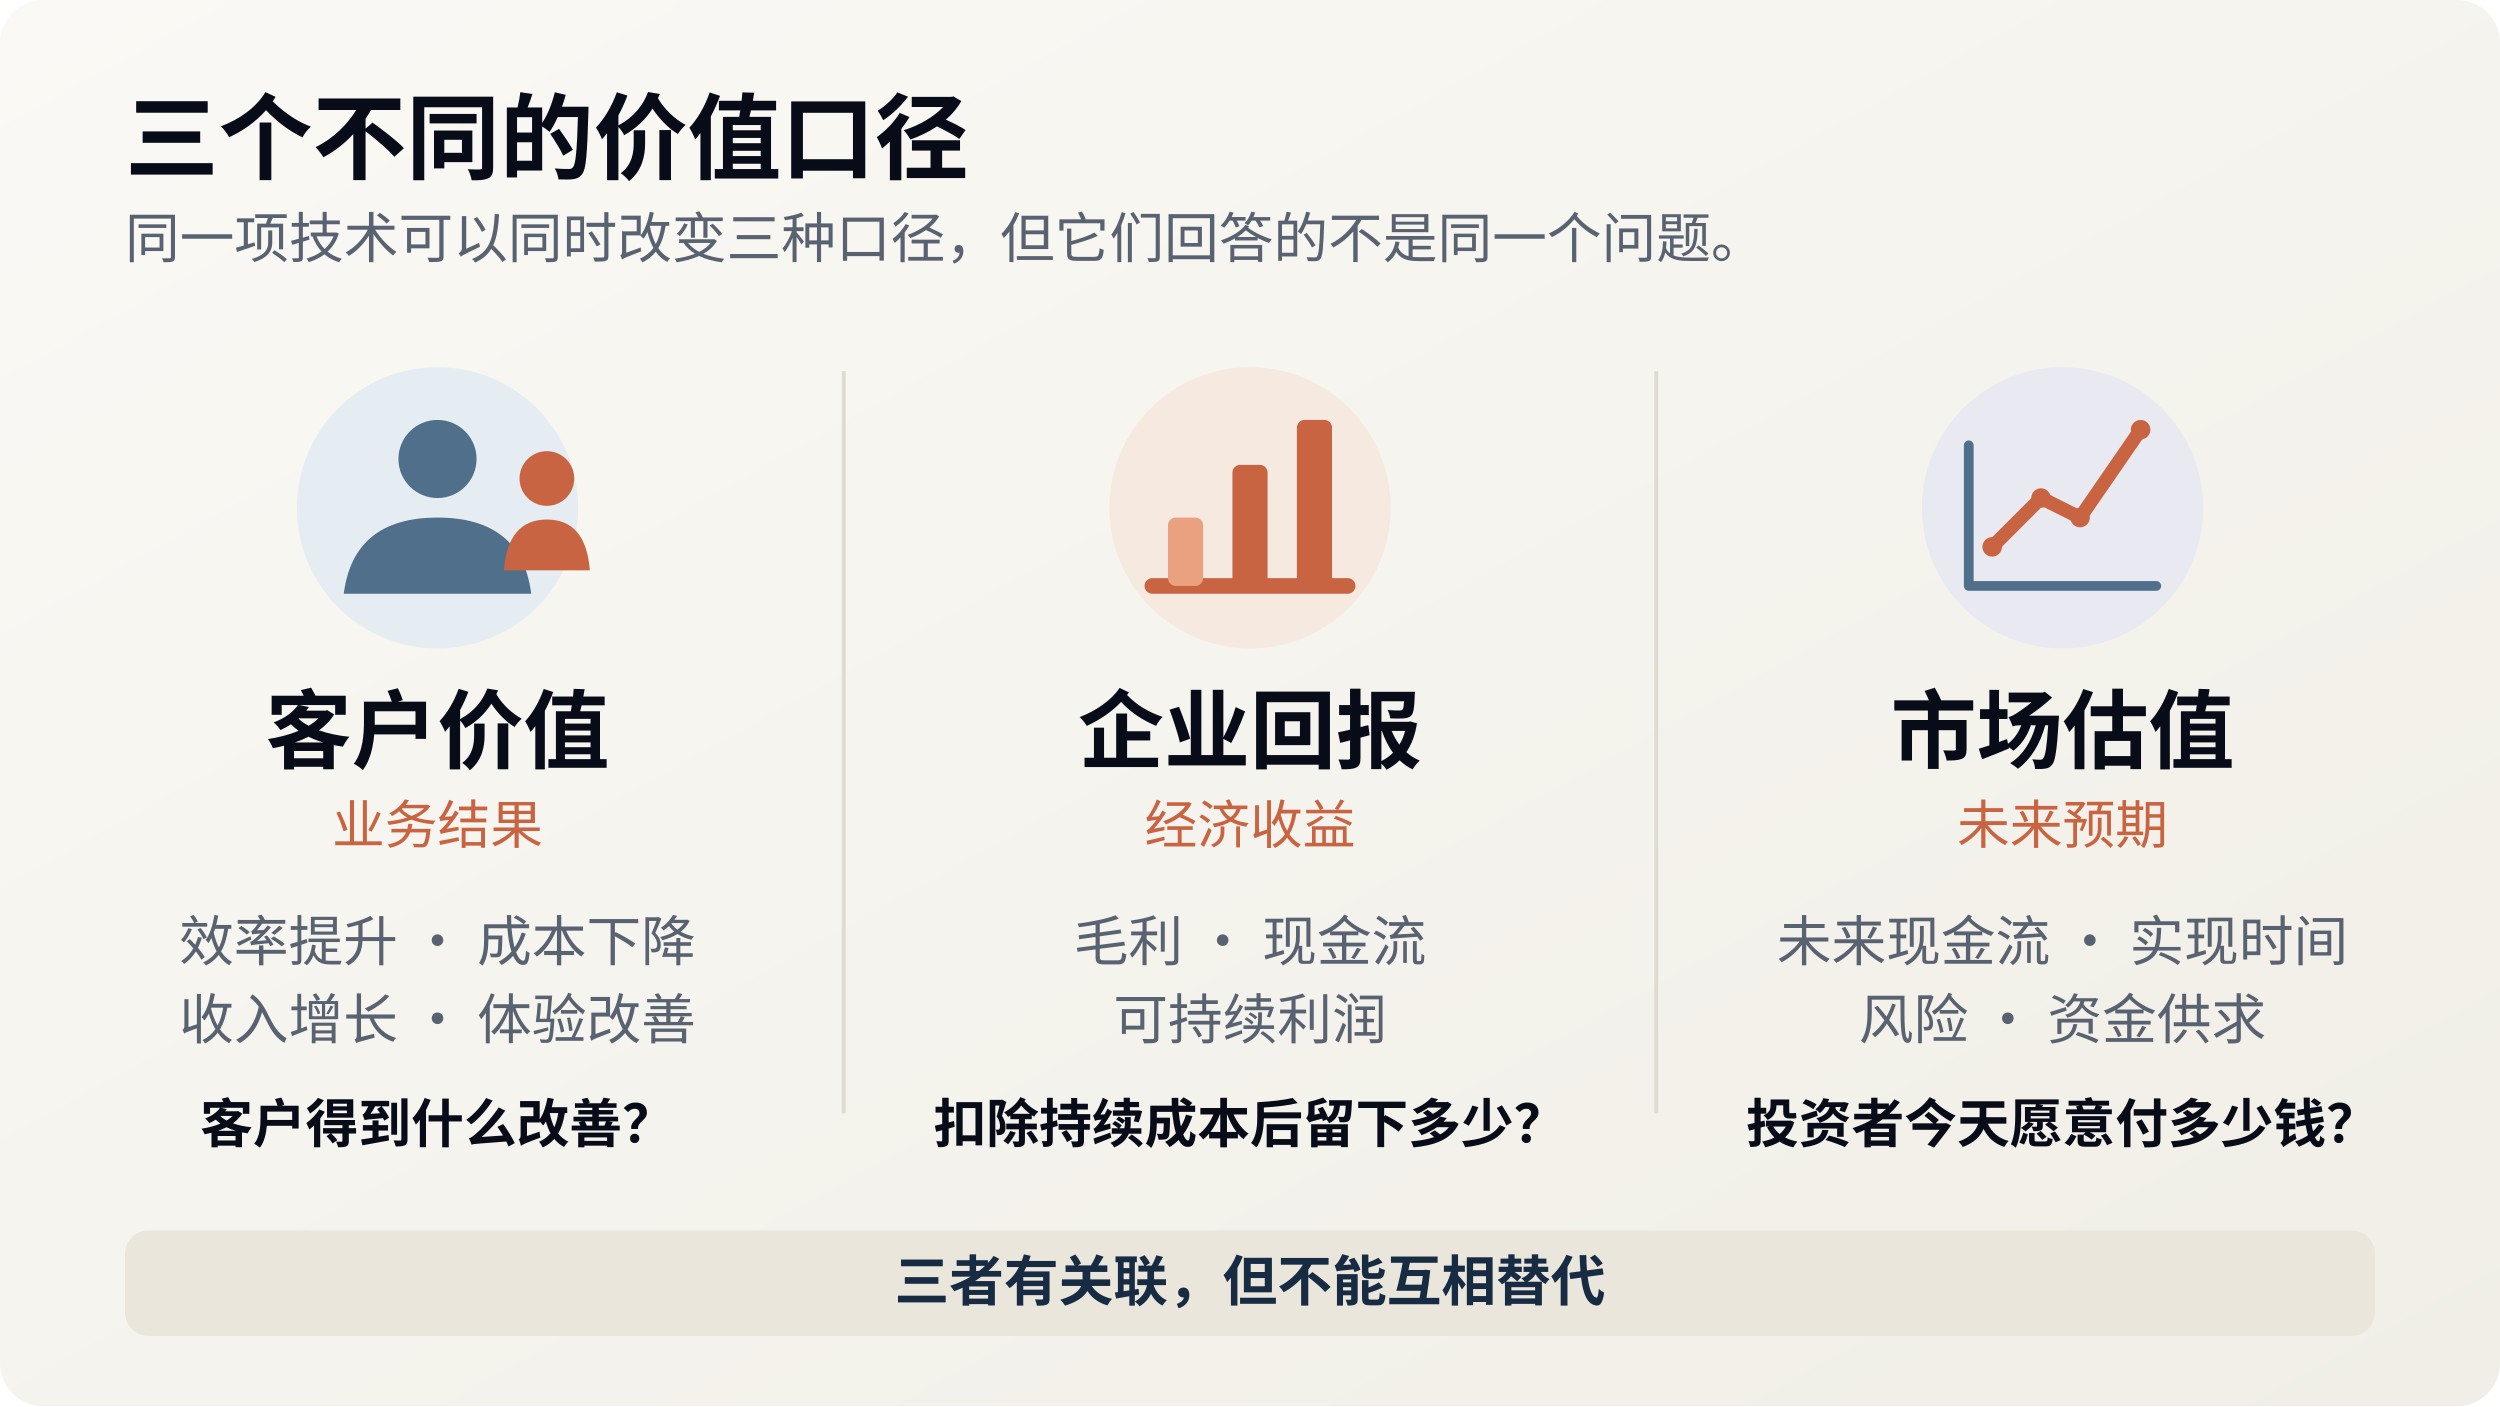
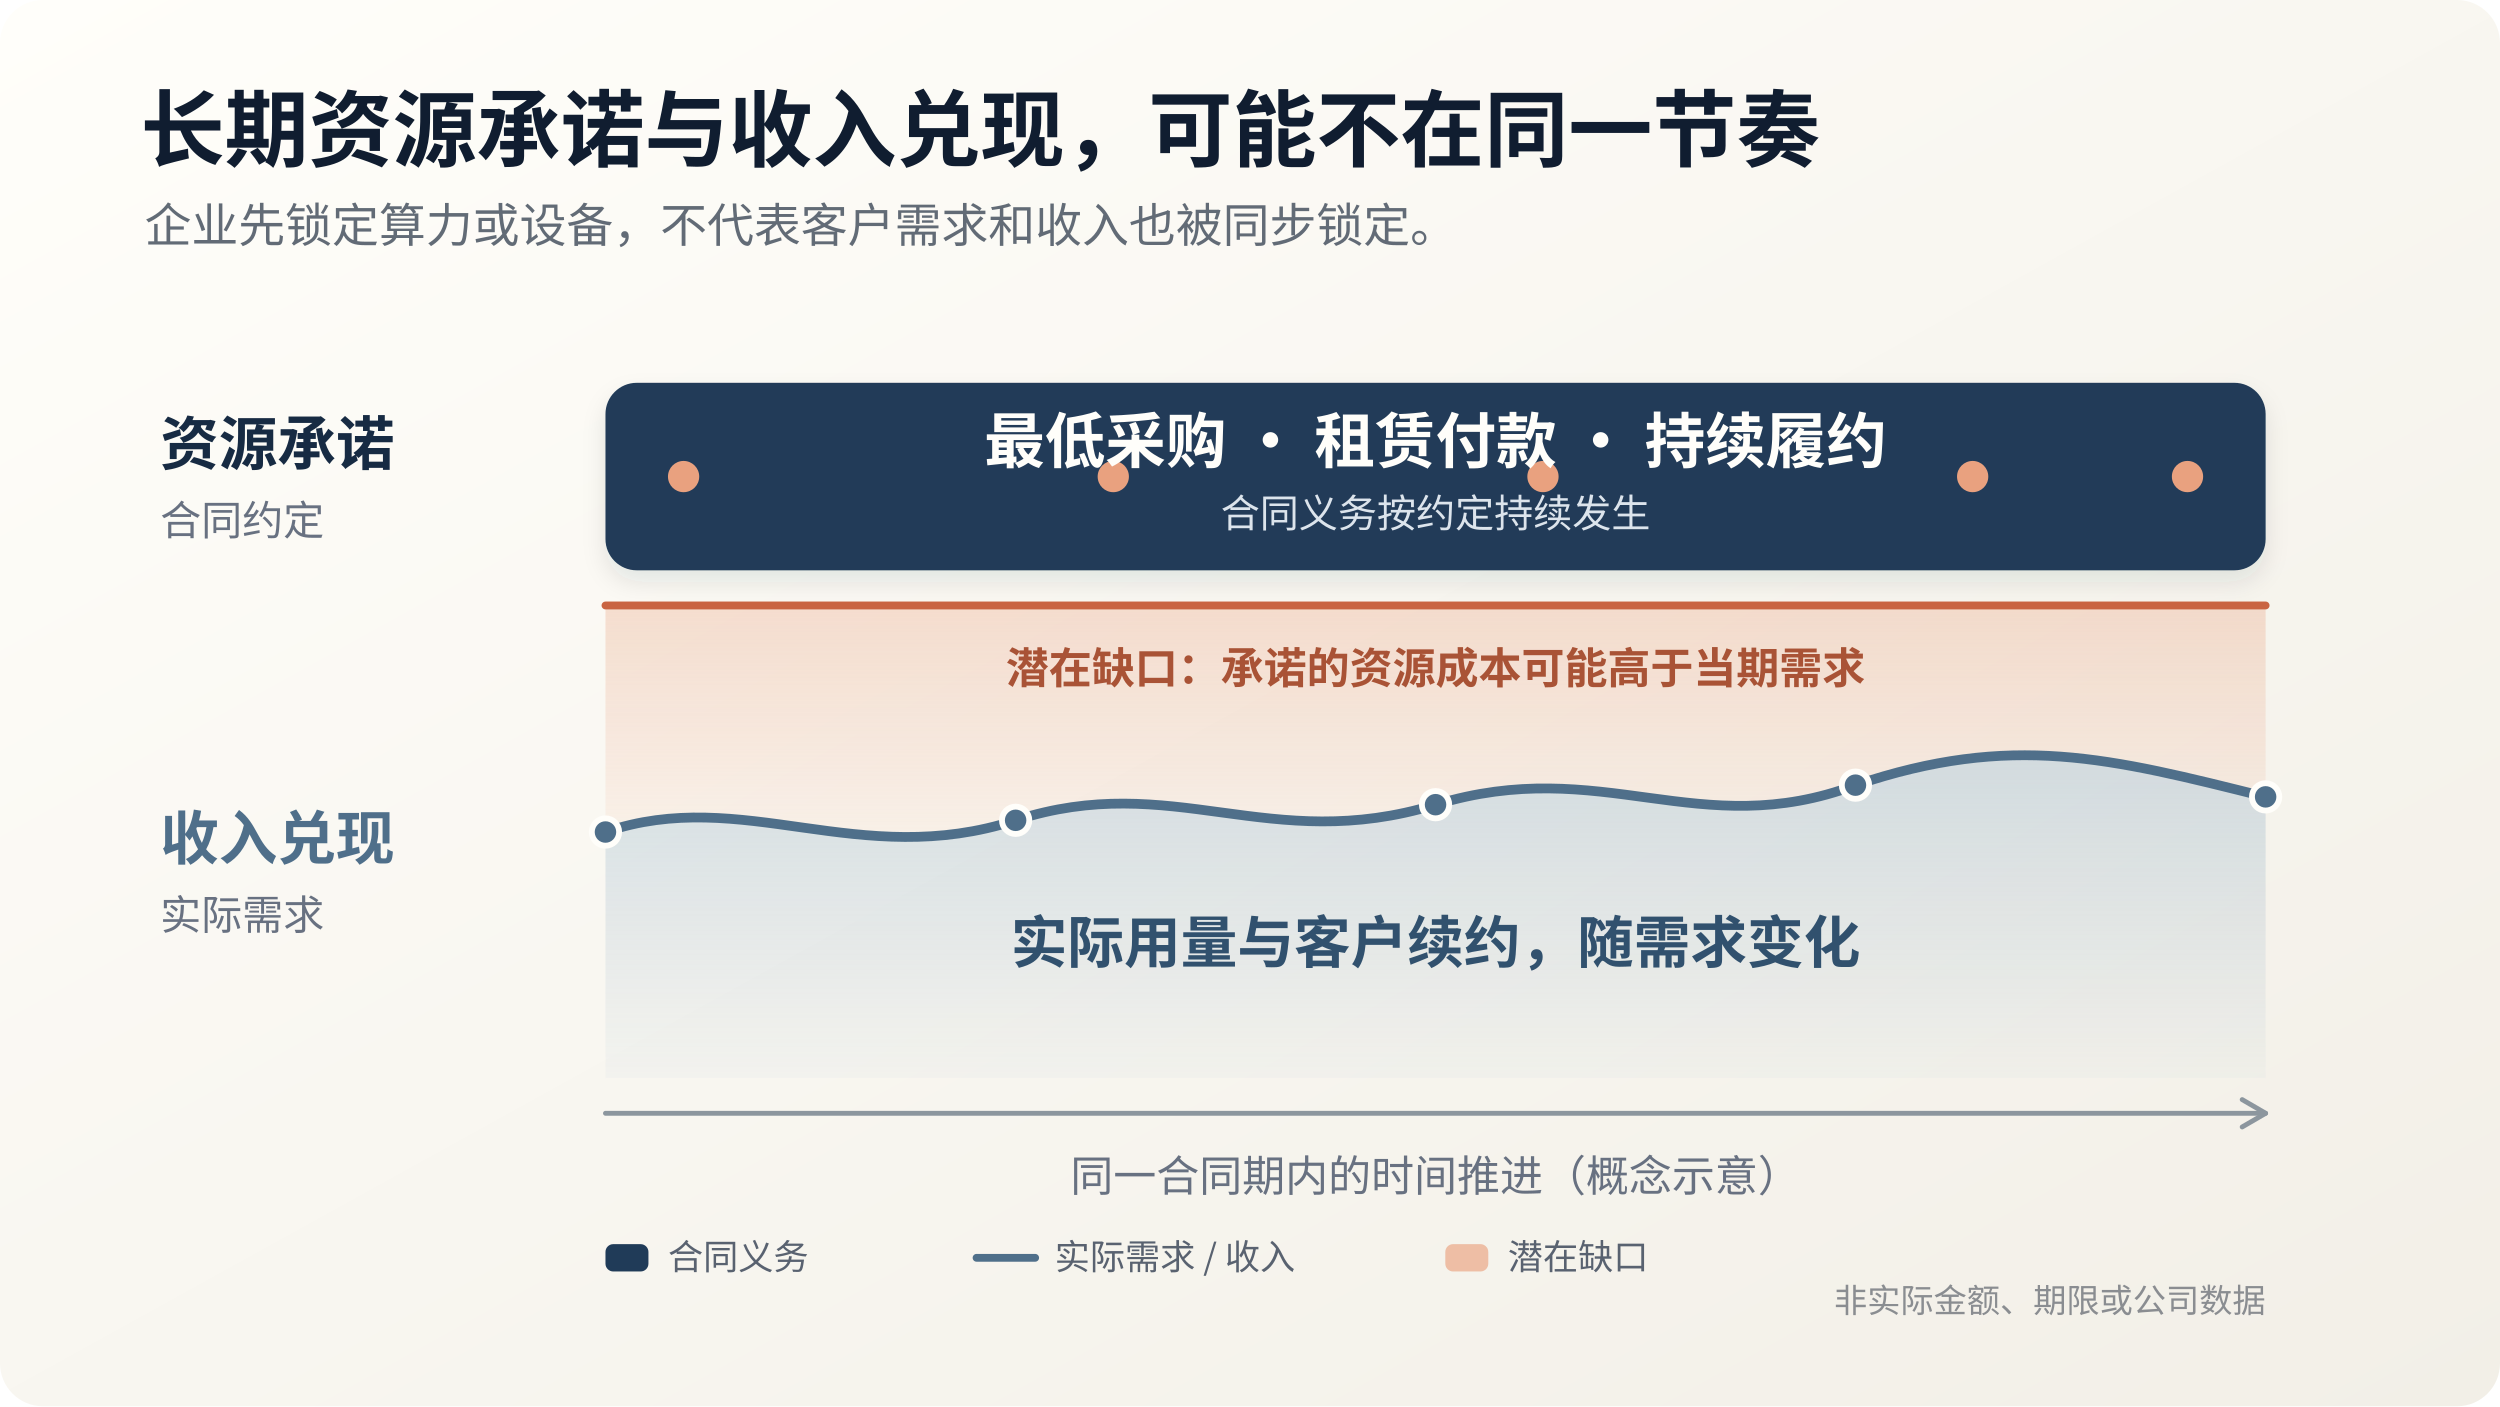
<svg xmlns="http://www.w3.org/2000/svg" width="1280" height="720" viewBox="0 0 1280 720" role="img" aria-labelledby="title desc">
  <defs>
-     <linearGradient id="bg" x1="0" y1="0" x2="1" y2="1">
-       <stop stop-color="#faf9f5" />
-       <stop offset="1" stop-color="#f0eee6" />
+     <linearGradient id="paper" x1="0" y1="0" x2="1" y2="1">
+       <stop stop-color="#fffefa" />
+       <stop offset="1" stop-color="#f2efe7" />
    </linearGradient>
+     <linearGradient id="gap" x1="0" y1="0" x2="0" y2="1">
+       <stop stop-color="#e9a17f" stop-opacity=".32" />
+       <stop offset="1" stop-color="#e9a17f" stop-opacity=".08" />
+     </linearGradient>
+     <linearGradient id="demand" x1="0" y1="0" x2="0" y2="1">
+       <stop stop-color="#7da0bd" stop-opacity=".3" />
+       <stop offset="1" stop-color="#7da0bd" stop-opacity=".04" />
+     </linearGradient>
+     <filter id="shadow" x="-20%" y="-30%" width="140%" height="170%">
+       <feDropShadow dx="0" dy="6" stdDeviation="6" flood-color="#172b43" flood-opacity=".1" />
+     </filter>
  </defs>
-   <rect width="1280" height="720" rx="22" fill="url(#bg)" />
-   <text x="64" y="88" font-family="'Noto Sans CJK SC','Microsoft YaHei',sans-serif" font-size="48" font-weight="700" fill="#080c18">三个不同的价值口径</text>
-   <text x="64" y="132" font-family="'Noto Sans CJK SC','Microsoft YaHei',sans-serif" font-size="28" fill="#596270">同一项技术可以同时改变三种口径，但它们回答的不是同一个问题。</text>
-   <path d="M432 190 V570 M848 190 V570" stroke="#dedbd2" stroke-width="2" />
-   <g font-family="'Noto Sans CJK SC','Microsoft YaHei',sans-serif" text-anchor="middle">
-     <circle cx="224" cy="260" r="72" fill="#e5edf2" />
-     <circle cx="224" cy="235" r="20" fill="#4f6f8a" />
-     <path d="M176 304 Q181 265 224 265 Q267 265 272 304 Z" fill="#4f6f8a" />
-     <circle cx="280" cy="245" r="14" fill="#c96442" />
-     <path d="M258 292 Q260 266 280 266 Q300 266 302 292 Z" fill="#c96442" />
-     <text x="224" y="390" font-size="44" font-weight="700" fill="#080c18">客户价值</text>
-     <text x="224" y="432" font-size="27" fill="#c96442">业务结果</text>
-     <text x="224" y="492" font-size="28" fill="#596270">效率提升 · 成本下降</text>
-     <text x="224" y="532" font-size="28" fill="#596270">收入增长 · 体验改善</text>
-     <text x="224" y="585" font-size="27" font-weight="600" fill="#080c18">客户得到什么改善？</text>
-     <circle cx="640" cy="260" r="72" fill="#f6e9e0" />
-     <path d="M590 300 H690" stroke="#c96442" stroke-width="8" stroke-linecap="round" />
-     <rect x="598" y="265" width="18" height="35" rx="4" fill="#e9a17f" />
-     <rect x="631" y="238" width="18" height="62" rx="4" fill="#c96442" />
-     <rect x="664" y="215" width="18" height="85" rx="4" fill="#c96442" />
-     <text x="640" y="390" font-size="44" font-weight="700" fill="#080c18">企业回报</text>
-     <text x="640" y="432" font-size="27" fill="#c96442">经济收益</text>
-     <text x="640" y="492" font-size="28" fill="#596270">毛利 · 现金流</text>
-     <text x="640" y="532" font-size="28" fill="#596270">可持续利润</text>
-     <text x="640" y="585" font-size="27" font-weight="600" fill="#080c18">扣除持续成本后留下多少？</text>
-     <circle cx="1056" cy="260" r="72" fill="#e9eaf1" />
-     <path d="M1008 300 V228 M1008 300 H1104" stroke="#4f6f8a" stroke-width="5" stroke-linecap="round" />
-     <path d="M1020 280 L1045 255 L1065 265 L1096 220" fill="none" stroke="#c96442" stroke-width="7" stroke-linecap="round" stroke-linejoin="round" />
-     <circle cx="1020" cy="280" r="5" fill="#c96442" />
-     <circle cx="1045" cy="255" r="5" fill="#c96442" />
-     <circle cx="1065" cy="265" r="5" fill="#c96442" />
-     <circle cx="1096" cy="220" r="5" fill="#c96442" />
-     <text x="1056" y="390" font-size="44" font-weight="700" fill="#080c18">市场估值</text>
-     <text x="1056" y="432" font-size="27" fill="#c96442">未来预期</text>
-     <text x="1056" y="492" font-size="28" fill="#596270">未来现金流 · 实现时间</text>
-     <text x="1056" y="532" font-size="28" fill="#596270">风险 · 资金供求</text>
-     <text x="1056" y="585" font-size="27" font-weight="600" fill="#080c18">投资者今天愿意付多少钱？</text>
+   <rect width="1280" height="720" rx="22" fill="url(#paper)" />
+   <text x="72" y="82" font-family="Noto Sans CJK SC, Microsoft YaHei, sans-serif" font-size="43" font-weight="700" fill="#101d30">长期资源承诺与收入兑现，可能不在同一节奏</text>
+   <text x="74" y="124" font-family="Noto Sans CJK SC, Microsoft YaHei, sans-serif" font-size="24" fill="#626b76">企业先锁定算力或设备，不代表客户需求和收入也被同步锁定。</text>
+   <g font-family="Noto Sans CJK SC, Microsoft YaHei, sans-serif">
+     <text x="82" y="238" font-size="30" font-weight="700" fill="#172b43">资源承诺</text>
+     <text x="82" y="274" font-size="21" fill="#687181">合同约定</text>
+     <text x="82" y="440" font-size="30" font-weight="700" fill="#4f6f8a">收入兑现</text>
+     <text x="82" y="476" font-size="21" fill="#687181">实际需求</text>
  </g>
-   <rect x="64" y="630" width="1152" height="54" rx="12" fill="#eae6dc" />
-   <text x="640" y="666" text-anchor="middle" font-family="'Noto Sans CJK SC','Microsoft YaHei',sans-serif" font-size="28" font-weight="700" fill="#172b43">三者有关联，但不能互相替代</text>
+   <g filter="url(#shadow)">
+     <rect x="310" y="196" width="850" height="96" rx="16" fill="#203b58" />
+   </g>
+   <g fill="#e9a17f">
+     <circle cx="350" cy="244" r="8" />
+     <circle cx="570" cy="244" r="8" />
+     <circle cx="790" cy="244" r="8" />
+     <circle cx="1010" cy="244" r="8" />
+     <circle cx="1120" cy="244" r="8" />
+   </g>
+   <text x="735" y="237" text-anchor="middle" font-family="Noto Sans CJK SC, Microsoft YaHei, sans-serif" font-size="31" font-weight="700" fill="#fffefa">最低采购 · 租赁付款 · 持续履约</text>
+   <text x="735" y="270" text-anchor="middle" font-family="Noto Sans CJK SC, Microsoft YaHei, sans-serif" font-size="20" fill="#dce4ec">合同义务按约定持续发生</text>
+   <path d="M310 310 L1160 310 L1160 408 C1080 388 1030 375 950 402 C870 432 820 386 735 412 C650 438 600 394 520 420 C440 446 380 402 310 426 Z" fill="url(#gap)" />
+   <path d="M310 310 H1160" stroke="#c96442" stroke-width="4" stroke-linecap="round" />
+   <text x="735" y="350" text-anchor="middle" font-family="Noto Sans CJK SC, Microsoft YaHei, sans-serif" font-size="22" font-weight="600" fill="#a95336">潜在缺口：承诺的资源成本可能高于当期需求</text>
+   <path d="M310 552 L310 426 C380 402 440 446 520 420 C600 394 650 438 735 412 C820 386 870 432 950 402 C1030 375 1080 388 1160 408 L1160 552 Z" fill="url(#demand)" />
+   <path d="M310 426 C380 402 440 446 520 420 C600 394 650 438 735 412 C820 386 870 432 950 402 C1030 375 1080 388 1160 408" fill="none" stroke="#4f6f8a" stroke-width="5" stroke-linecap="round" stroke-linejoin="round" />
+   <g fill="#4f6f8a" stroke="#fffefa" stroke-width="3">
+     <circle cx="310" cy="426" r="7" />
+     <circle cx="520" cy="420" r="7" />
+     <circle cx="735" cy="412" r="7" />
+     <circle cx="950" cy="402" r="7" />
+     <circle cx="1160" cy="408" r="7" />
+   </g>
+   <text x="735" y="493" text-anchor="middle" font-family="Noto Sans CJK SC, Microsoft YaHei, sans-serif" font-size="29" font-weight="700" fill="#31516e">实际用量与客户续约，随需求变化</text>
+   <path d="M310 570 H1160" stroke="#8c969e" stroke-width="2.5" stroke-linecap="round" />
+   <path d="M1148 563 L1160 570 L1148 577" fill="none" stroke="#8c969e" stroke-width="2.5" stroke-linecap="round" stroke-linejoin="round" />
+   <text x="735" y="610" text-anchor="middle" font-family="Noto Sans CJK SC, Microsoft YaHei, sans-serif" font-size="22" fill="#687181">同一合同期内的时间推进（概念示意）</text>
+   <g transform="translate(310 650)" font-family="Noto Sans CJK SC, Microsoft YaHei, sans-serif" font-size="18">
+     <rect x="0" y="-13" width="22" height="14" rx="4" fill="#203b58" />
+     <text x="32" y="0" fill="#596270">合同义务</text>
+     <path d="M190 -6 H220" stroke="#4f6f8a" stroke-width="4" stroke-linecap="round" />
+     <text x="230" y="0" fill="#596270">实际需求 / 收入</text>
+     <rect x="430" y="-13" width="22" height="14" rx="4" fill="#e9a17f" opacity=".65" />
+     <text x="462" y="0" fill="#596270">潜在缺口</text>
+   </g>
+   <text x="1160" y="672" text-anchor="end" font-family="Noto Sans CJK SC, Microsoft YaHei, sans-serif" font-size="17" fill="#8a8d91">非实际金额、期限或公司数据</text>
</svg>
